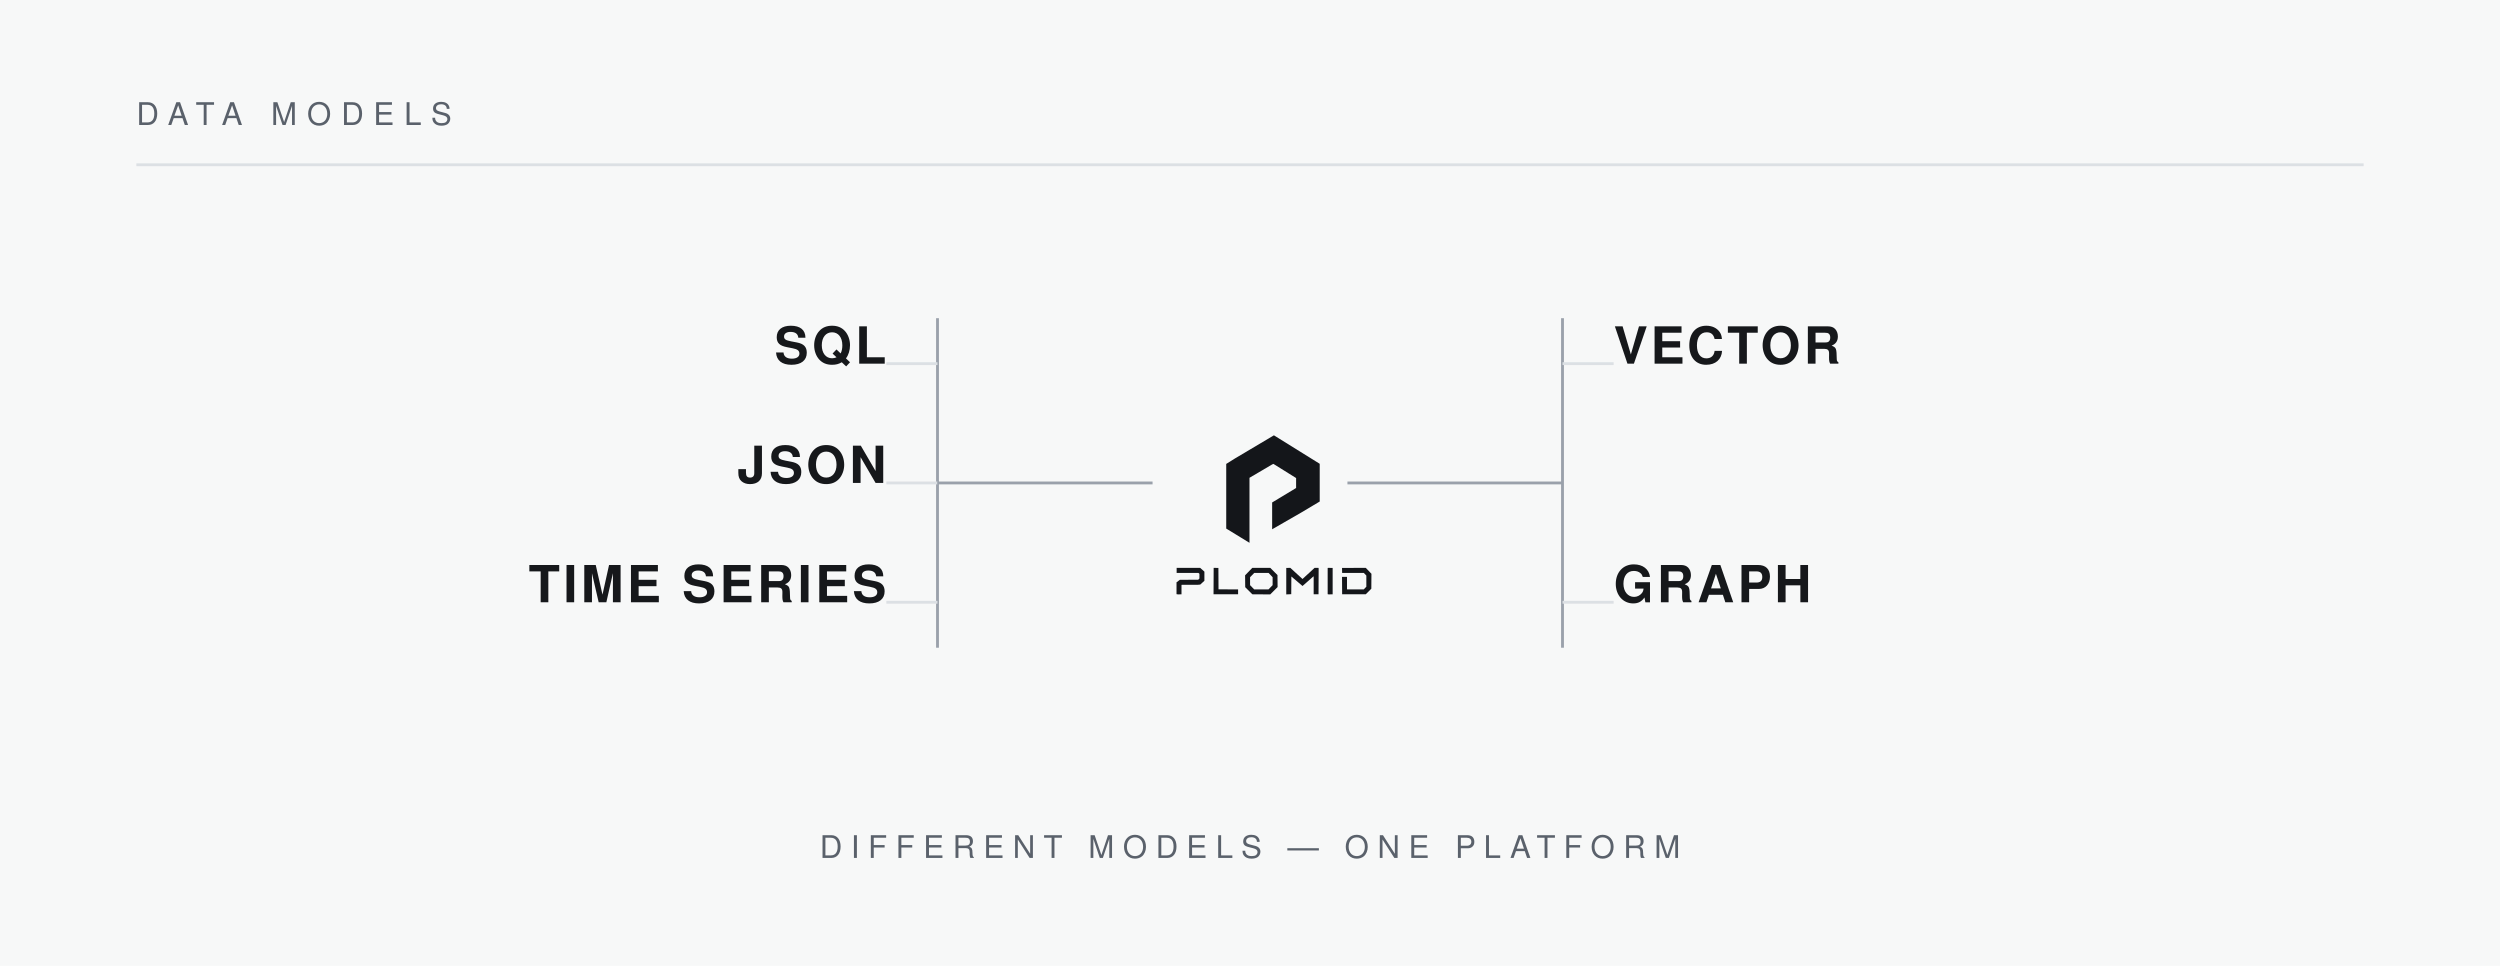
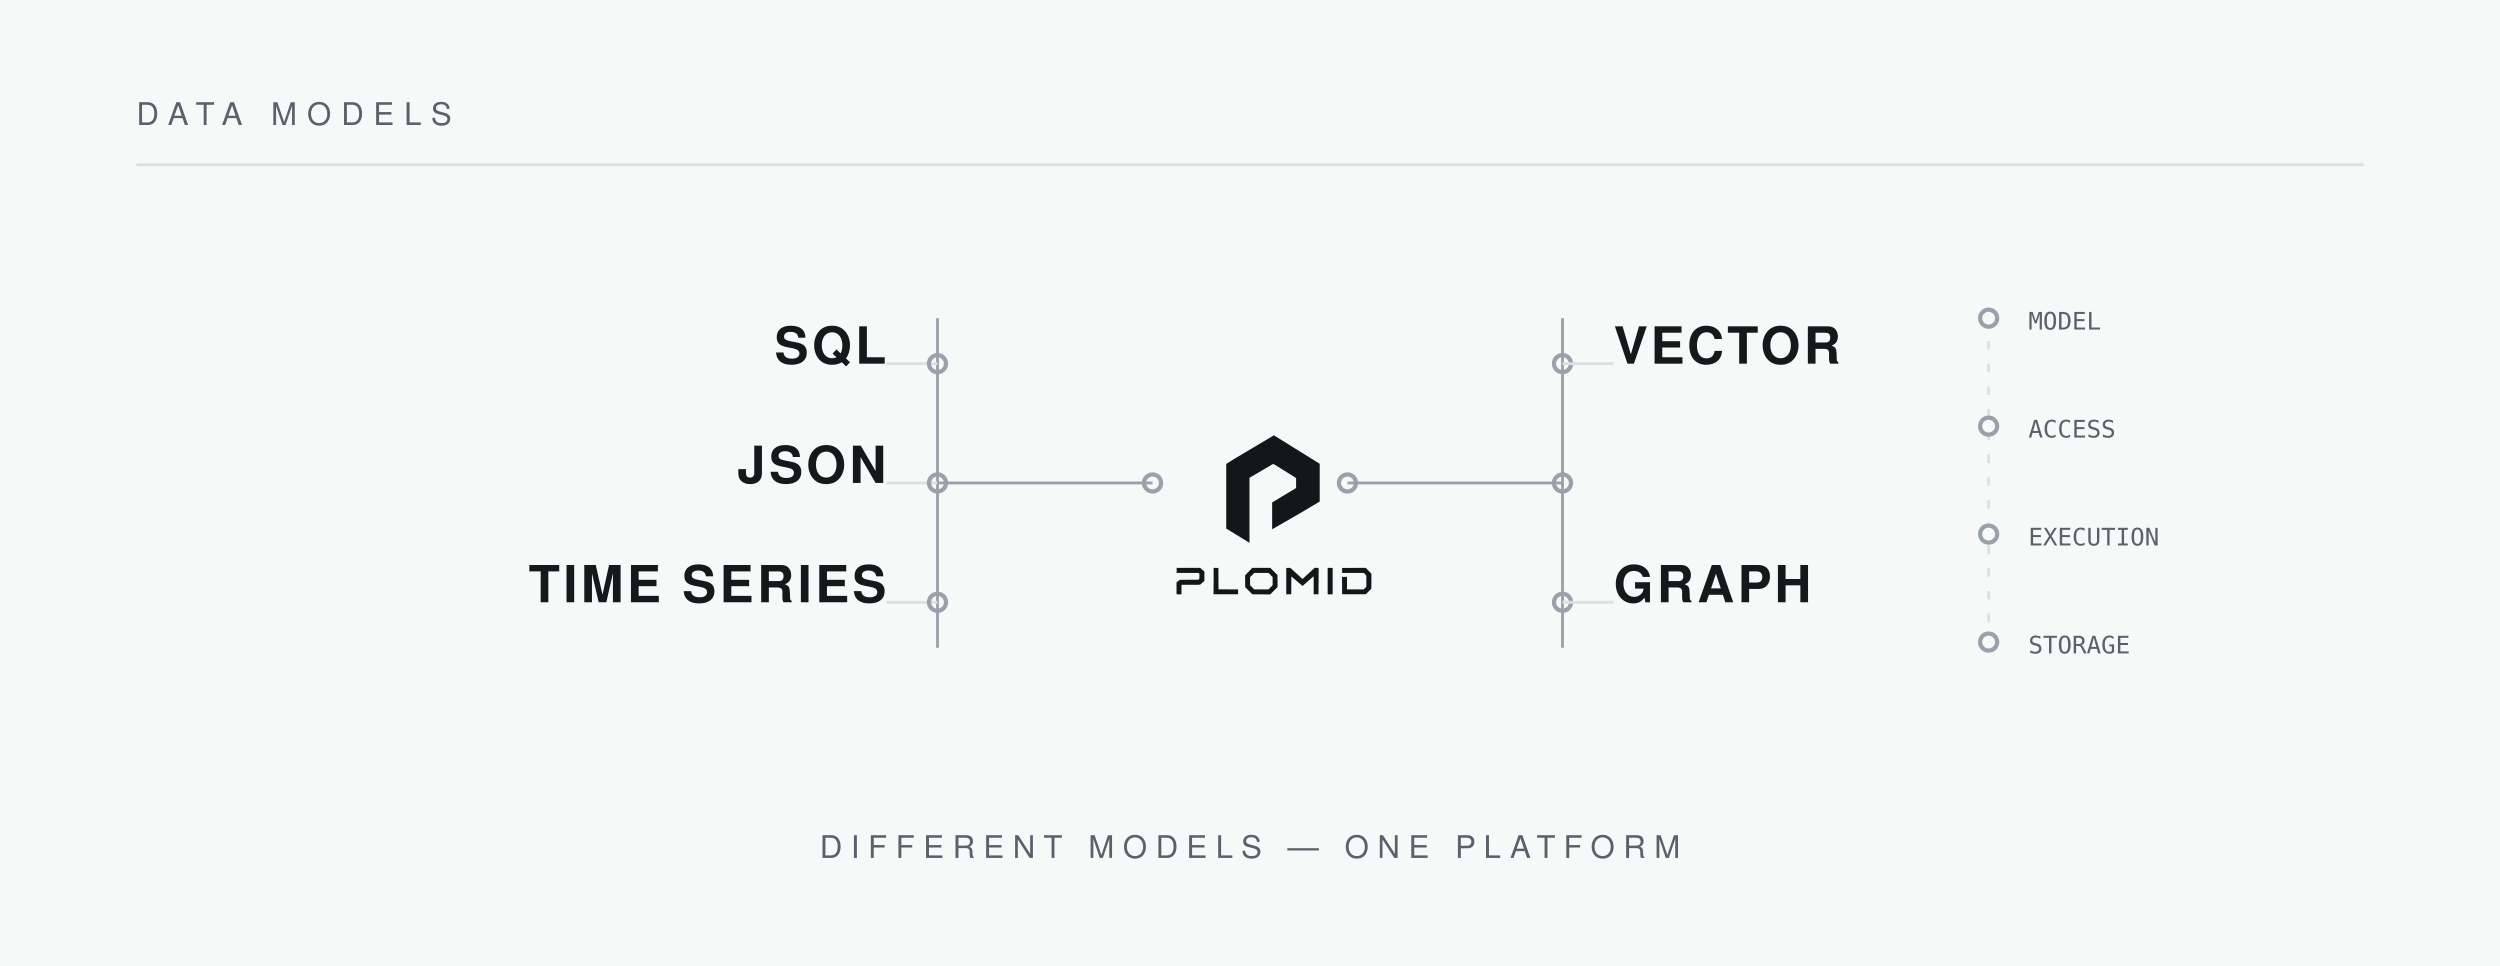
<svg xmlns="http://www.w3.org/2000/svg" width="880" height="340" viewBox="0 0 880 340" font-family="-apple-system, BlinkMacSystemFont, 'Segoe UI', Helvetica, Arial, sans-serif" role="img" aria-labelledby="dmT dmD">
  <style>
.bg{fill:#F7F8F8}
.ink{fill:#16181B}
.muted{fill:#5A616B}
+ .faint{fill:#8A9099}
.line{stroke:#9AA1AB}
.rule{stroke:#DCE0E4}
.logo{fill:#14161A}
+ .mono{font-family:ui-monospace,SFMono-Regular,Menlo,Consolas,monospace}
.motion{}
@media (prefers-color-scheme: dark){
.bg{fill:#0D1113}
.ink{fill:#E7E9EB}
.muted{fill:#98A1AB}
+ .faint{fill:#6E747C}
.line{stroke:#3A4046}
.rule{stroke:#212629}
.logo{fill:#F2F3F4}
}
@media (prefers-reduced-motion: reduce){.motion{display:none}}
</style>
  <rect width="880" height="340" class="bg" />
  <text x="48" y="44" font-size="11" letter-spacing="3.5" class="muted">DATA MODELS</text>
  <line x1="48" y1="58" x2="832" y2="58" class="rule" />
  <line x1="330" y1="112" x2="330" y2="228" class="line" />
  <g font-size="18" font-weight="600" letter-spacing="1.2" text-anchor="end" class="ink">
    <text x="312" y="128">SQL</text>
    <text x="312" y="170">JSON</text>
    <text x="312" y="212">TIME SERIES</text>
  </g>
  <g class="rule" stroke-width="1">
    <line x1="312" y1="128" x2="330" y2="128" />
    <line x1="312" y1="170" x2="330" y2="170" />
    <line x1="312" y1="212" x2="330" y2="212" />
  </g>
  <line x1="330" y1="170" x2="405.7" y2="170" class="line" />
  <g transform="translate(405.7,142) scale(0.04176)">
    <g class="logo" fill-rule="evenodd">
      <path d="M 202 1608 L 216 1610 L 244 1609 L 244 1531 L 246 1529 L 380 1529 L 402 1527 L 437 1495 L 437 1418 L 401 1386 L 203 1386 L 203 1429 L 387 1429 L 395 1436 L 395 1476 L 385 1486 L 230 1487 L 202 1508 Z" />
      <path d="M 515 1386 L 514 1609 L 721 1609 L 721 1568 L 556 1567 L 555 1387 Z" />
      <path d="M 1023 269 L 693 465 L 621 510 L 621 1055 L 817 1175 L 817 627 L 1009 514 L 1019 510 L 1210 629 L 1210 713 L 1008 835 L 1008 1061 L 1260 916 L 1409 827 L 1409 509 Z" />
      <path d="M 841 1386 L 780 1449 L 781 1549 L 841 1609 L 992 1610 L 1054 1548 L 1053 1447 L 992 1386 Z M 822 1465 L 857 1429 L 978 1429 L 1012 1465 L 1012 1532 L 977 1568 L 857 1568 L 822 1532 Z" />
      <path d="M 1127 1387 L 1127 1610 L 1169 1608 L 1170 1459 L 1264 1539 L 1356 1458 L 1358 1460 L 1358 1609 L 1399 1609 L 1400 1391 L 1398 1386 L 1366 1386 L 1264 1480 L 1161 1386 Z" />
      <path d="M 1478 1386 L 1476 1388 L 1476 1608 L 1485 1610 L 1518 1609 L 1518 1387 Z" />
      <path d="M 1597 1387 L 1598 1429 L 1781 1429 L 1802 1451 L 1802 1545 L 1780 1568 L 1641 1568 L 1639 1566 L 1639 1462 L 1597 1462 L 1598 1609 L 1797 1609 L 1844 1562 L 1845 1436 L 1797 1386 Z" />
    </g>
  </g>
+   <g fill="none" class="line" stroke-width="1.5">
+     <circle cx="330" cy="128" r="3" />
+     <circle cx="330" cy="170" r="3" />
+     <circle cx="330" cy="212" r="3" />
+     <circle cx="550" cy="128" r="3" />
+     <circle cx="550" cy="170" r="3" />
+     <circle cx="550" cy="212" r="3" />
+     <circle cx="405.7" cy="170" r="3" />
+     <circle cx="474.3" cy="170" r="3" />
+   </g>
  <line class="motion" x1="330" y1="170" x2="330" y2="170" stroke="#0A7EA4" stroke-width="2" opacity="0">
    <animate attributeName="x2" values="330;405.7" dur="0.9s" begin="0.5s" fill="freeze" />
    <animate attributeName="opacity" values="0;1;1;0" keyTimes="0;0.2;0.7;1" dur="0.9s" begin="0.5s" fill="freeze" />
  </line>
  <line class="motion" x1="550" y1="170" x2="550" y2="170" stroke="#0A7EA4" stroke-width="2" opacity="0">
    <animate attributeName="x2" values="550;474.3" dur="0.9s" begin="1.1s" fill="freeze" />
    <animate attributeName="opacity" values="0;1;1;0" keyTimes="0;0.2;0.7;1" dur="0.9s" begin="1.1s" fill="freeze" />
  </line>
  <line x1="474.3" y1="170" x2="550" y2="170" class="line" />
  <line x1="550" y1="112" x2="550" y2="228" class="line" />
  <g font-size="18" font-weight="600" letter-spacing="1.2" class="ink">
    <text x="568" y="128">VECTOR</text>
    <text x="568" y="212">GRAPH</text>
  </g>
  <g class="rule" stroke-width="1">
    <line x1="550" y1="128" x2="568" y2="128" />
    <line x1="550" y1="212" x2="568" y2="212" />
  </g>
+   <line x1="700" y1="112" x2="700" y2="226" class="rule" stroke-dasharray="3 5" />
+   <g class="line bg" stroke-width="1.5">
+     <circle cx="700" cy="112" r="3" />
+     <circle cx="700" cy="150" r="3" />
+     <circle cx="700" cy="188" r="3" />
+     <circle cx="700" cy="226" r="3" />
+   </g>
+   <g font-size="8.5" class="mono muted">
+     <text x="714" y="116">MODEL</text>
+     <text x="714" y="154">ACCESS</text>
+     <text x="714" y="192">EXECUTION</text>
+     <text x="714" y="230">STORAGE</text>
+   </g>
+   <line class="motion" x1="700" y1="112" x2="700" y2="138" stroke="#0A7EA4" stroke-width="2" opacity="0">
+     <animate attributeName="y1" values="112;200" dur="1.2s" begin="1.6s" fill="freeze" />
+     <animate attributeName="y2" values="138;226" dur="1.2s" begin="1.6s" fill="freeze" />
+     <animate attributeName="opacity" values="0;1;1;0" keyTimes="0;0.15;0.8;1" dur="1.2s" begin="1.6s" fill="freeze" />
+   </line>
  <text x="440" y="302" text-anchor="middle" font-size="11" letter-spacing="3" class="muted">DIFFERENT MODELS — ONE PLATFORM</text>
</svg>
